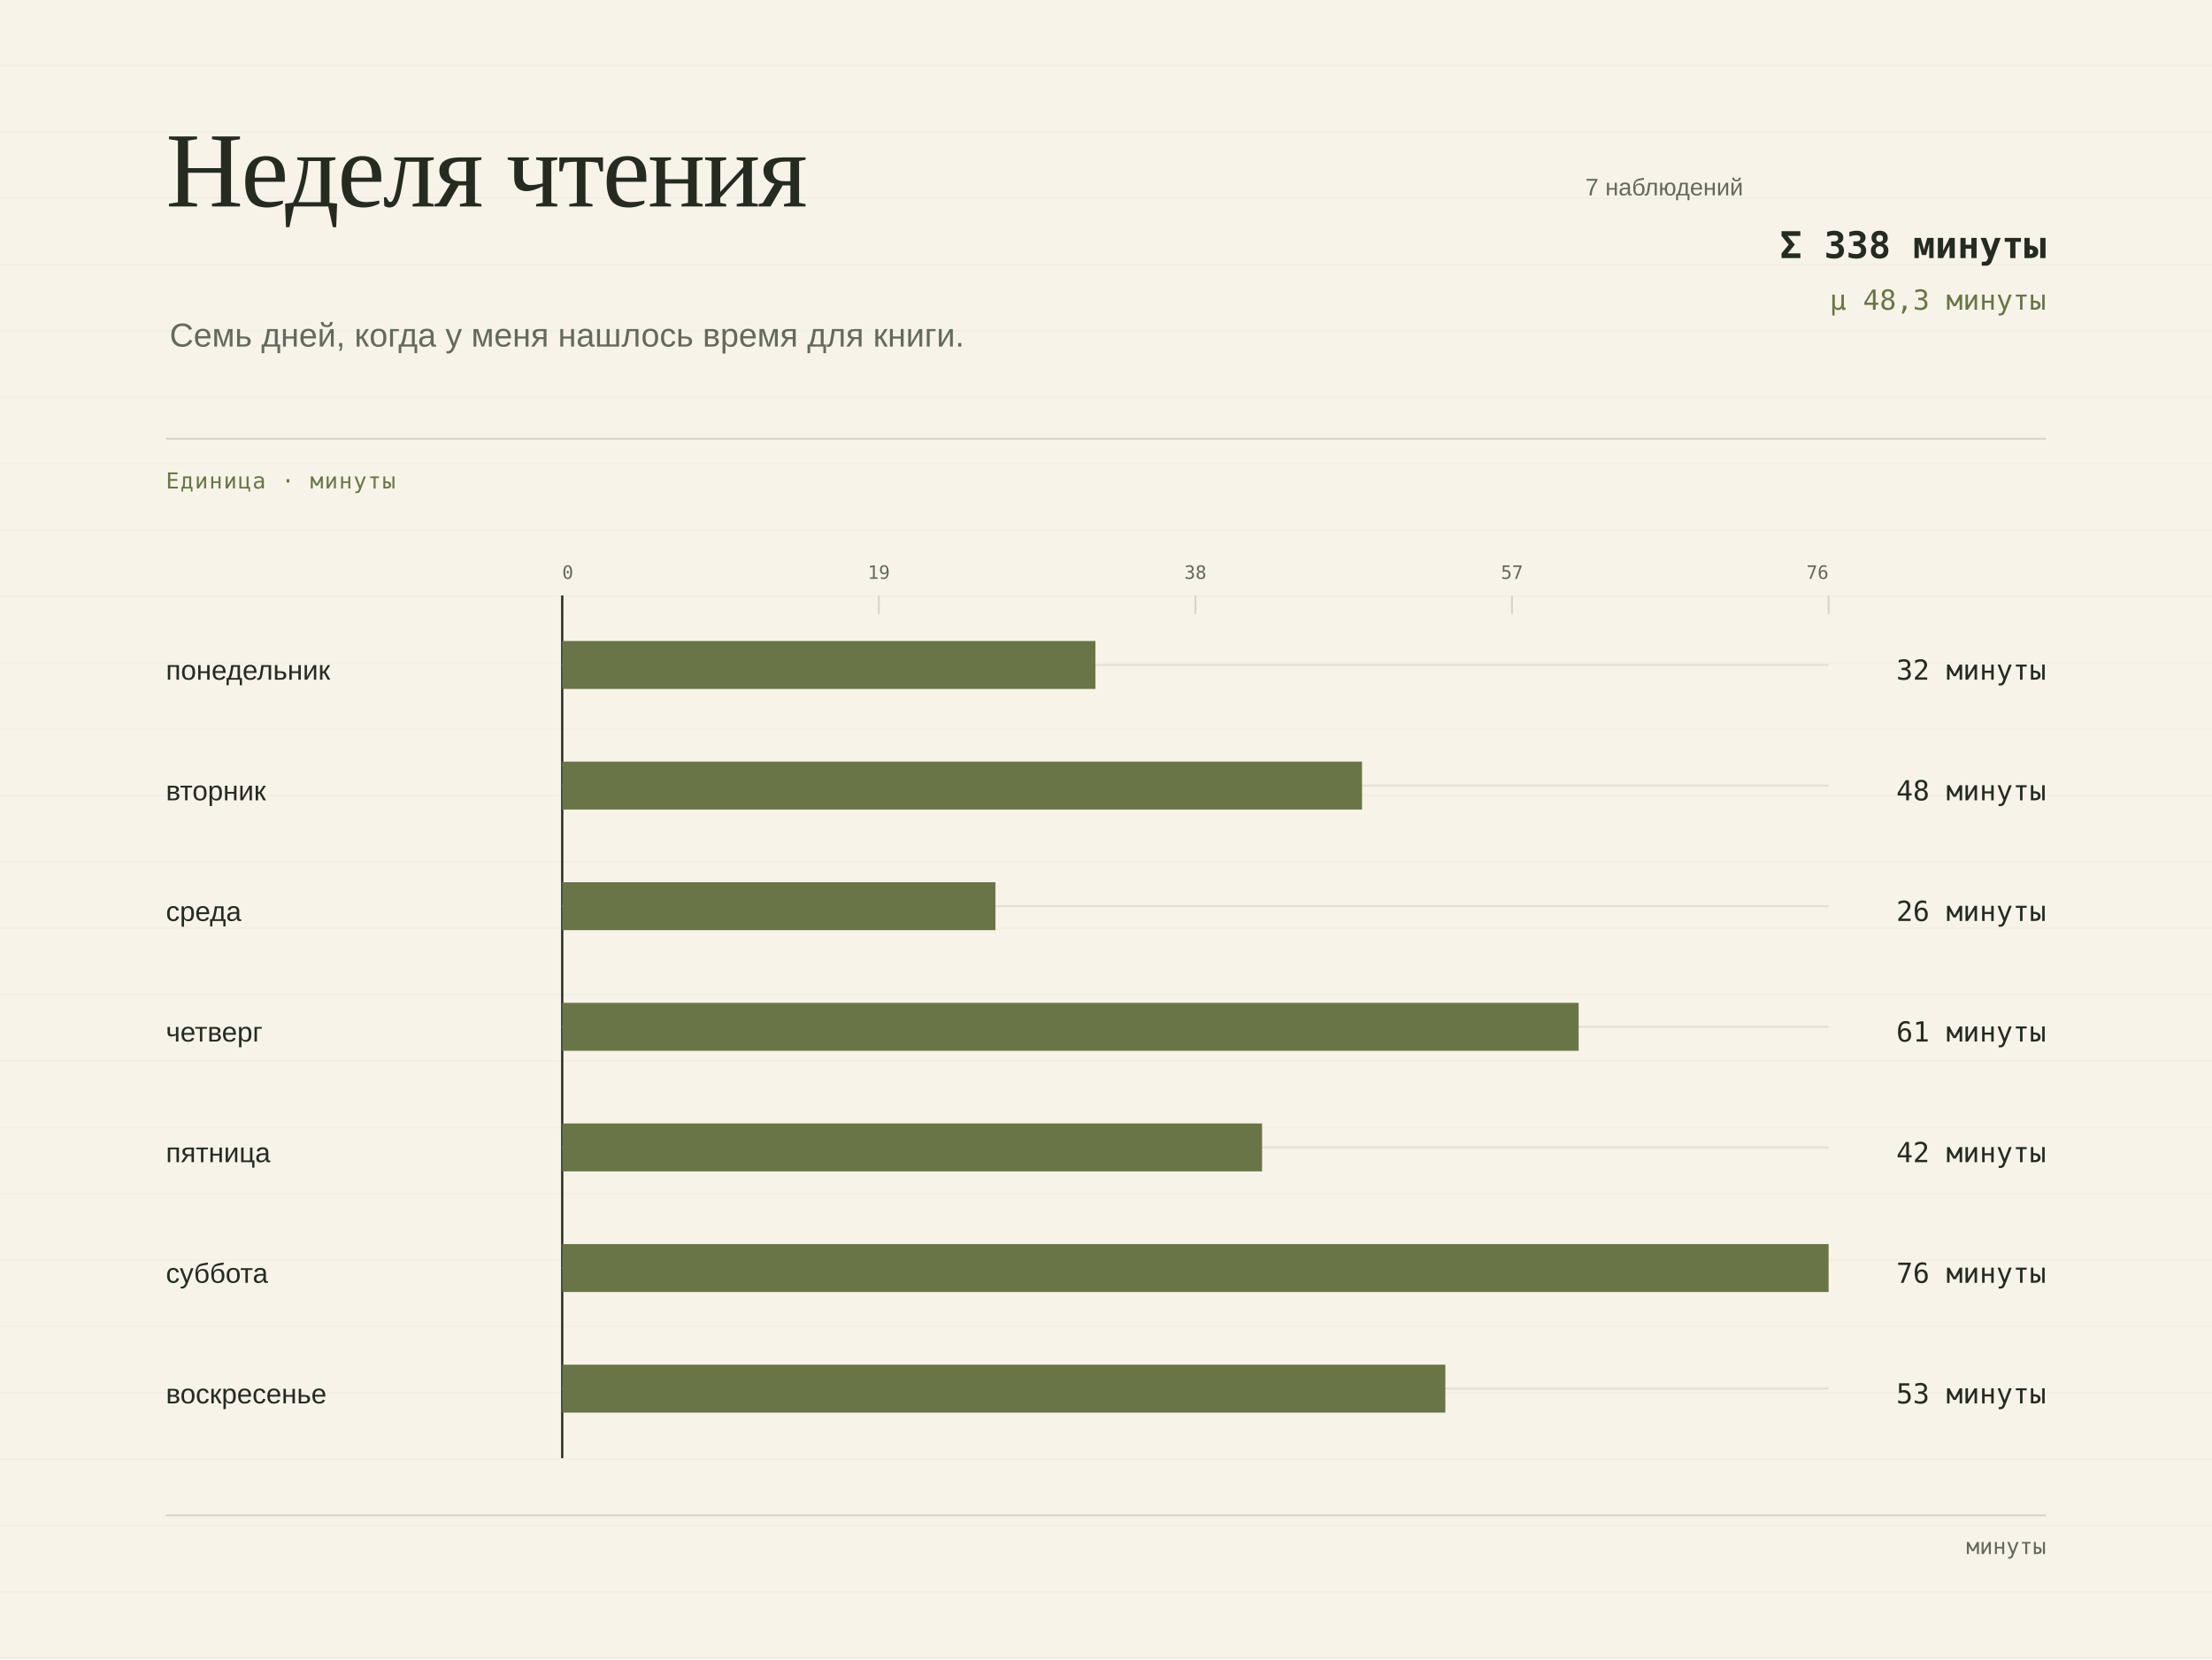
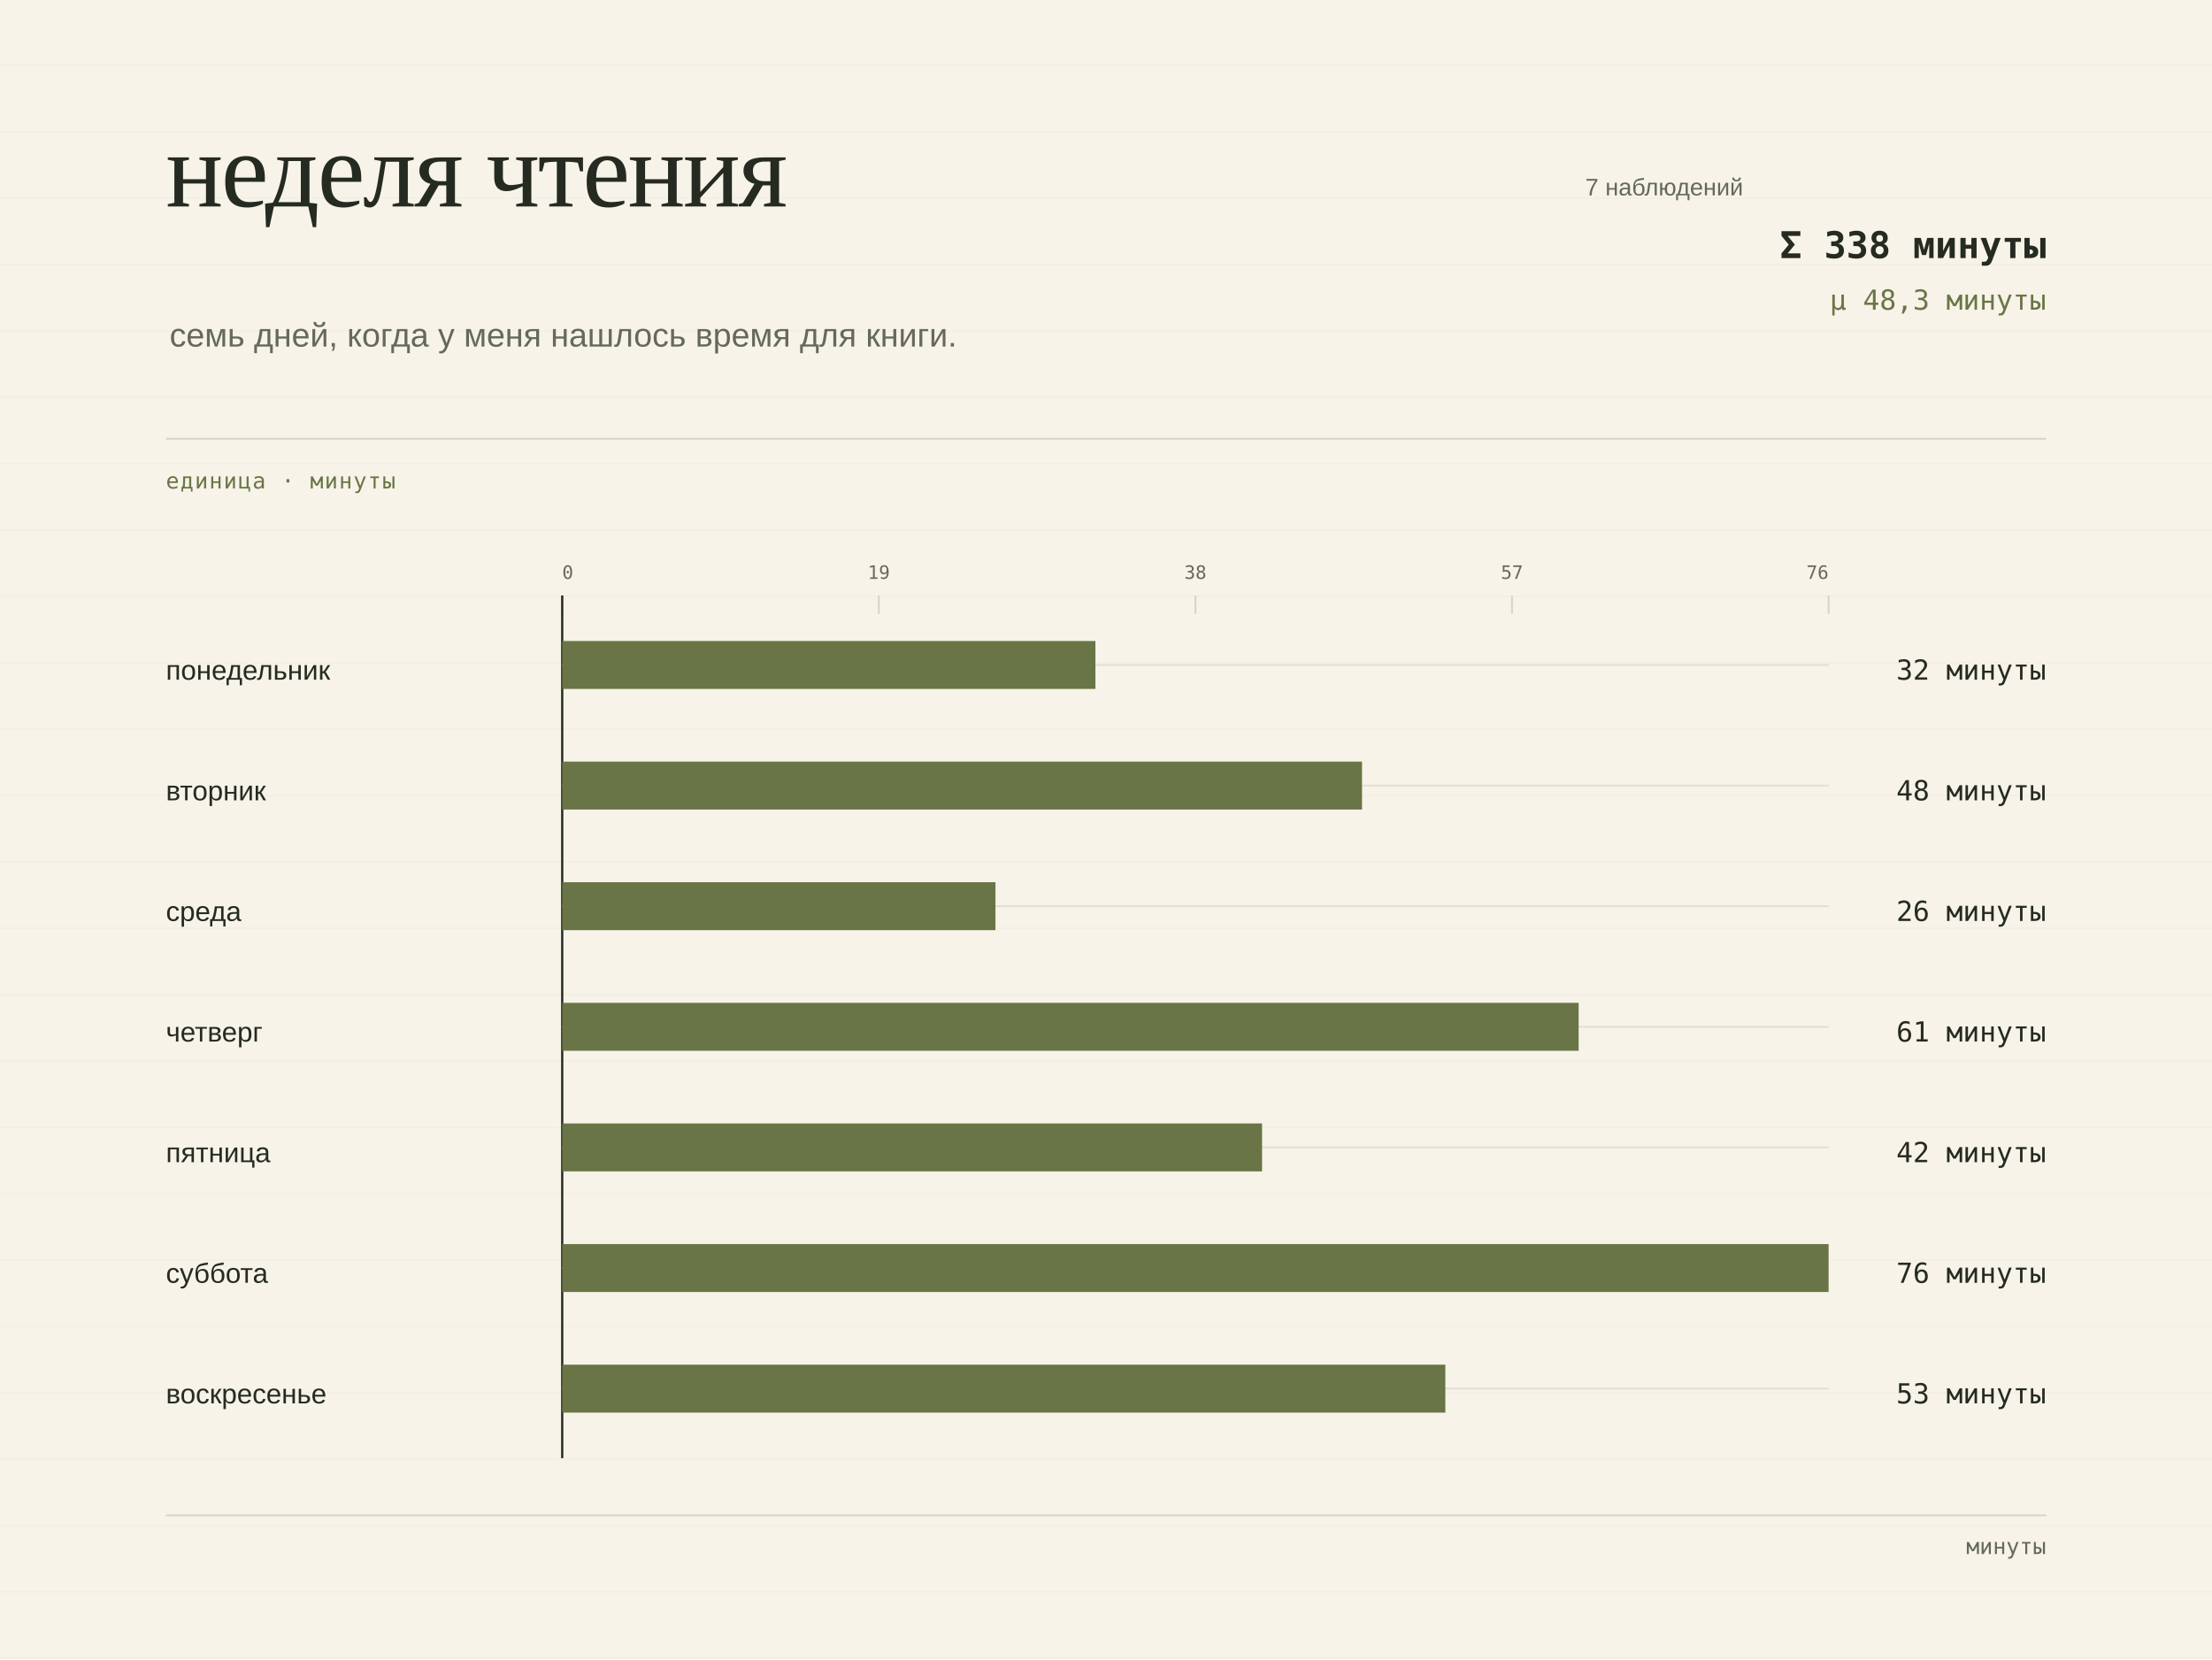
<svg xmlns="http://www.w3.org/2000/svg" width="1200" height="900" viewBox="0 0 1200 900" role="img" aria-labelledby="scene-title scene-desc">
  <defs>
    <pattern id="missing-hatch" width="10" height="10" patternUnits="userSpaceOnUse">
      <path d="M-2 2L2 -2M0 10L10 0M8 12L12 8" stroke="#697546" stroke-width="1" opacity=".45" />
    </pattern>
    <pattern id="paper-lines" width="36" height="36" patternUnits="userSpaceOnUse">
      <path d="M0 35.5H36" stroke="#252b21" stroke-width=".6" opacity=".035" />
    </pattern>
  </defs>
  <style>
  .literata { font-family: 'Literata', Georgia, 'Times New Roman', serif; }
  .golos { font-family: 'Golos Text', 'Trebuchet MS', Arial, sans-serif; }
  .mono { font-family: 'Golos Text', 'IBM Plex Mono', Menlo, monospace; font-variant-numeric: tabular-nums; }
</style>
  <rect width="1200" height="900" fill="#f7f3e8" />
  <rect width="1200" height="900" fill="url(#paper-lines)" />
  <text x="90" y="112" class="literata" fill="#252b21" font-size="58" font-weight="500" letter-spacing="-1.1">
-     <tspan x="90" dy="0">Неделя чтения</tspan>
+     <tspan x="90" dy="0">неделя чтения</tspan>
  </text>
  <text x="92" y="188" class="golos" fill="#65695d" font-size="18" font-weight="400">
-     <tspan x="92" dy="0">Семь дней, когда у меня нашлось время для книги.</tspan>
+     <tspan x="92" dy="0">семь дней, когда у меня нашлось время для книги.</tspan>
  </text>
  <text x="860" y="106" class="golos" fill="#65695d" font-size="13" text-anchor="start">7 наблюдений</text>
  <text x="1110" y="140" class="mono" fill="#252b21" font-size="20" font-weight="600" text-anchor="end">Σ 338 минуты</text>
  <text x="1110" y="168" class="mono" fill="#697546" font-size="15" text-anchor="end">μ 48,3 минуты</text>
  <line x1="90" y1="238" x2="1110" y2="238" stroke="#d7d5c7" stroke-width="1" />
-   <text x="90" y="265" class="mono" fill="#697546" font-size="12" letter-spacing=".6">Единица · минуты</text>
+   <text x="90" y="265" class="mono" fill="#697546" font-size="12" letter-spacing=".6">единица · минуты</text>
  <g aria-label="bars">
    <line x1="305" y1="323" x2="305" y2="333" stroke="#d7d5c7" stroke-width="1" />
    <text x="305" y="314" class="mono" fill="#65695d" font-size="10" text-anchor="start">0</text>
    <line x1="476.75" y1="323" x2="476.75" y2="333" stroke="#d7d5c7" stroke-width="1" />
    <text x="476.75" y="314" class="mono" fill="#65695d" font-size="10" text-anchor="middle">19</text>
    <line x1="648.5" y1="323" x2="648.5" y2="333" stroke="#d7d5c7" stroke-width="1" />
    <text x="648.5" y="314" class="mono" fill="#65695d" font-size="10" text-anchor="middle">38</text>
    <line x1="820.25" y1="323" x2="820.25" y2="333" stroke="#d7d5c7" stroke-width="1" />
    <text x="820.25" y="314" class="mono" fill="#65695d" font-size="10" text-anchor="middle">57</text>
    <line x1="992" y1="323" x2="992" y2="333" stroke="#d7d5c7" stroke-width="1" />
    <text x="992" y="314" class="mono" fill="#65695d" font-size="10" text-anchor="end">76</text>
    <line x1="305" y1="323" x2="305" y2="791" stroke="#252b21" stroke-width="1.2" />
    <line x1="305" y1="360.714" x2="992" y2="360.714" stroke="#d7d5c7" stroke-width="1" opacity=".65" />
    <text x="90" y="368.714" class="golos" fill="#252b21" font-size="15">понедельник</text>
    <rect x="305" y="347.714" width="289.263" height="26" fill="#697546" />
    <text x="1110" y="368.714" class="mono" fill="#252b21" font-size="15" text-anchor="end">32 минуты</text>
    <line x1="305" y1="426.143" x2="992" y2="426.143" stroke="#d7d5c7" stroke-width="1" opacity=".65" />
    <text x="90" y="434.143" class="golos" fill="#252b21" font-size="15">вторник</text>
    <rect x="305" y="413.143" width="433.895" height="26" fill="#697546" />
    <text x="1110" y="434.143" class="mono" fill="#252b21" font-size="15" text-anchor="end">48 минуты</text>
    <line x1="305" y1="491.571" x2="992" y2="491.571" stroke="#d7d5c7" stroke-width="1" opacity=".65" />
    <text x="90" y="499.571" class="golos" fill="#252b21" font-size="15">среда</text>
    <rect x="305" y="478.571" width="235.026" height="26" fill="#697546" />
    <text x="1110" y="499.571" class="mono" fill="#252b21" font-size="15" text-anchor="end">26 минуты</text>
    <line x1="305" y1="557" x2="992" y2="557" stroke="#d7d5c7" stroke-width="1" opacity=".65" />
    <text x="90" y="565" class="golos" fill="#252b21" font-size="15">четверг</text>
    <rect x="305" y="544" width="551.408" height="26" fill="#697546" />
    <text x="1110" y="565" class="mono" fill="#252b21" font-size="15" text-anchor="end">61 минуты</text>
    <line x1="305" y1="622.429" x2="992" y2="622.429" stroke="#d7d5c7" stroke-width="1" opacity=".65" />
    <text x="90" y="630.429" class="golos" fill="#252b21" font-size="15">пятница</text>
    <rect x="305" y="609.429" width="379.658" height="26" fill="#697546" />
    <text x="1110" y="630.429" class="mono" fill="#252b21" font-size="15" text-anchor="end">42 минуты</text>
    <line x1="305" y1="687.857" x2="992" y2="687.857" stroke="#d7d5c7" stroke-width="1" opacity=".65" />
    <text x="90" y="695.857" class="golos" fill="#252b21" font-size="15">суббота</text>
    <rect x="305" y="674.857" width="687" height="26" fill="#697546" />
    <text x="1110" y="695.857" class="mono" fill="#252b21" font-size="15" text-anchor="end">76 минуты</text>
    <line x1="305" y1="753.286" x2="992" y2="753.286" stroke="#d7d5c7" stroke-width="1" opacity=".65" />
    <text x="90" y="761.286" class="golos" fill="#252b21" font-size="15">воскресенье</text>
    <rect x="305" y="740.286" width="479.092" height="26" fill="#697546" />
    <text x="1110" y="761.286" class="mono" fill="#252b21" font-size="15" text-anchor="end">53 минуты</text>
  </g>
  <line x1="90" y1="822" x2="1110" y2="822" stroke="#d7d5c7" stroke-width="1" />
  <text x="1110" y="843" class="mono" fill="#65695d" font-size="12" text-anchor="end">минуты</text>
</svg>
